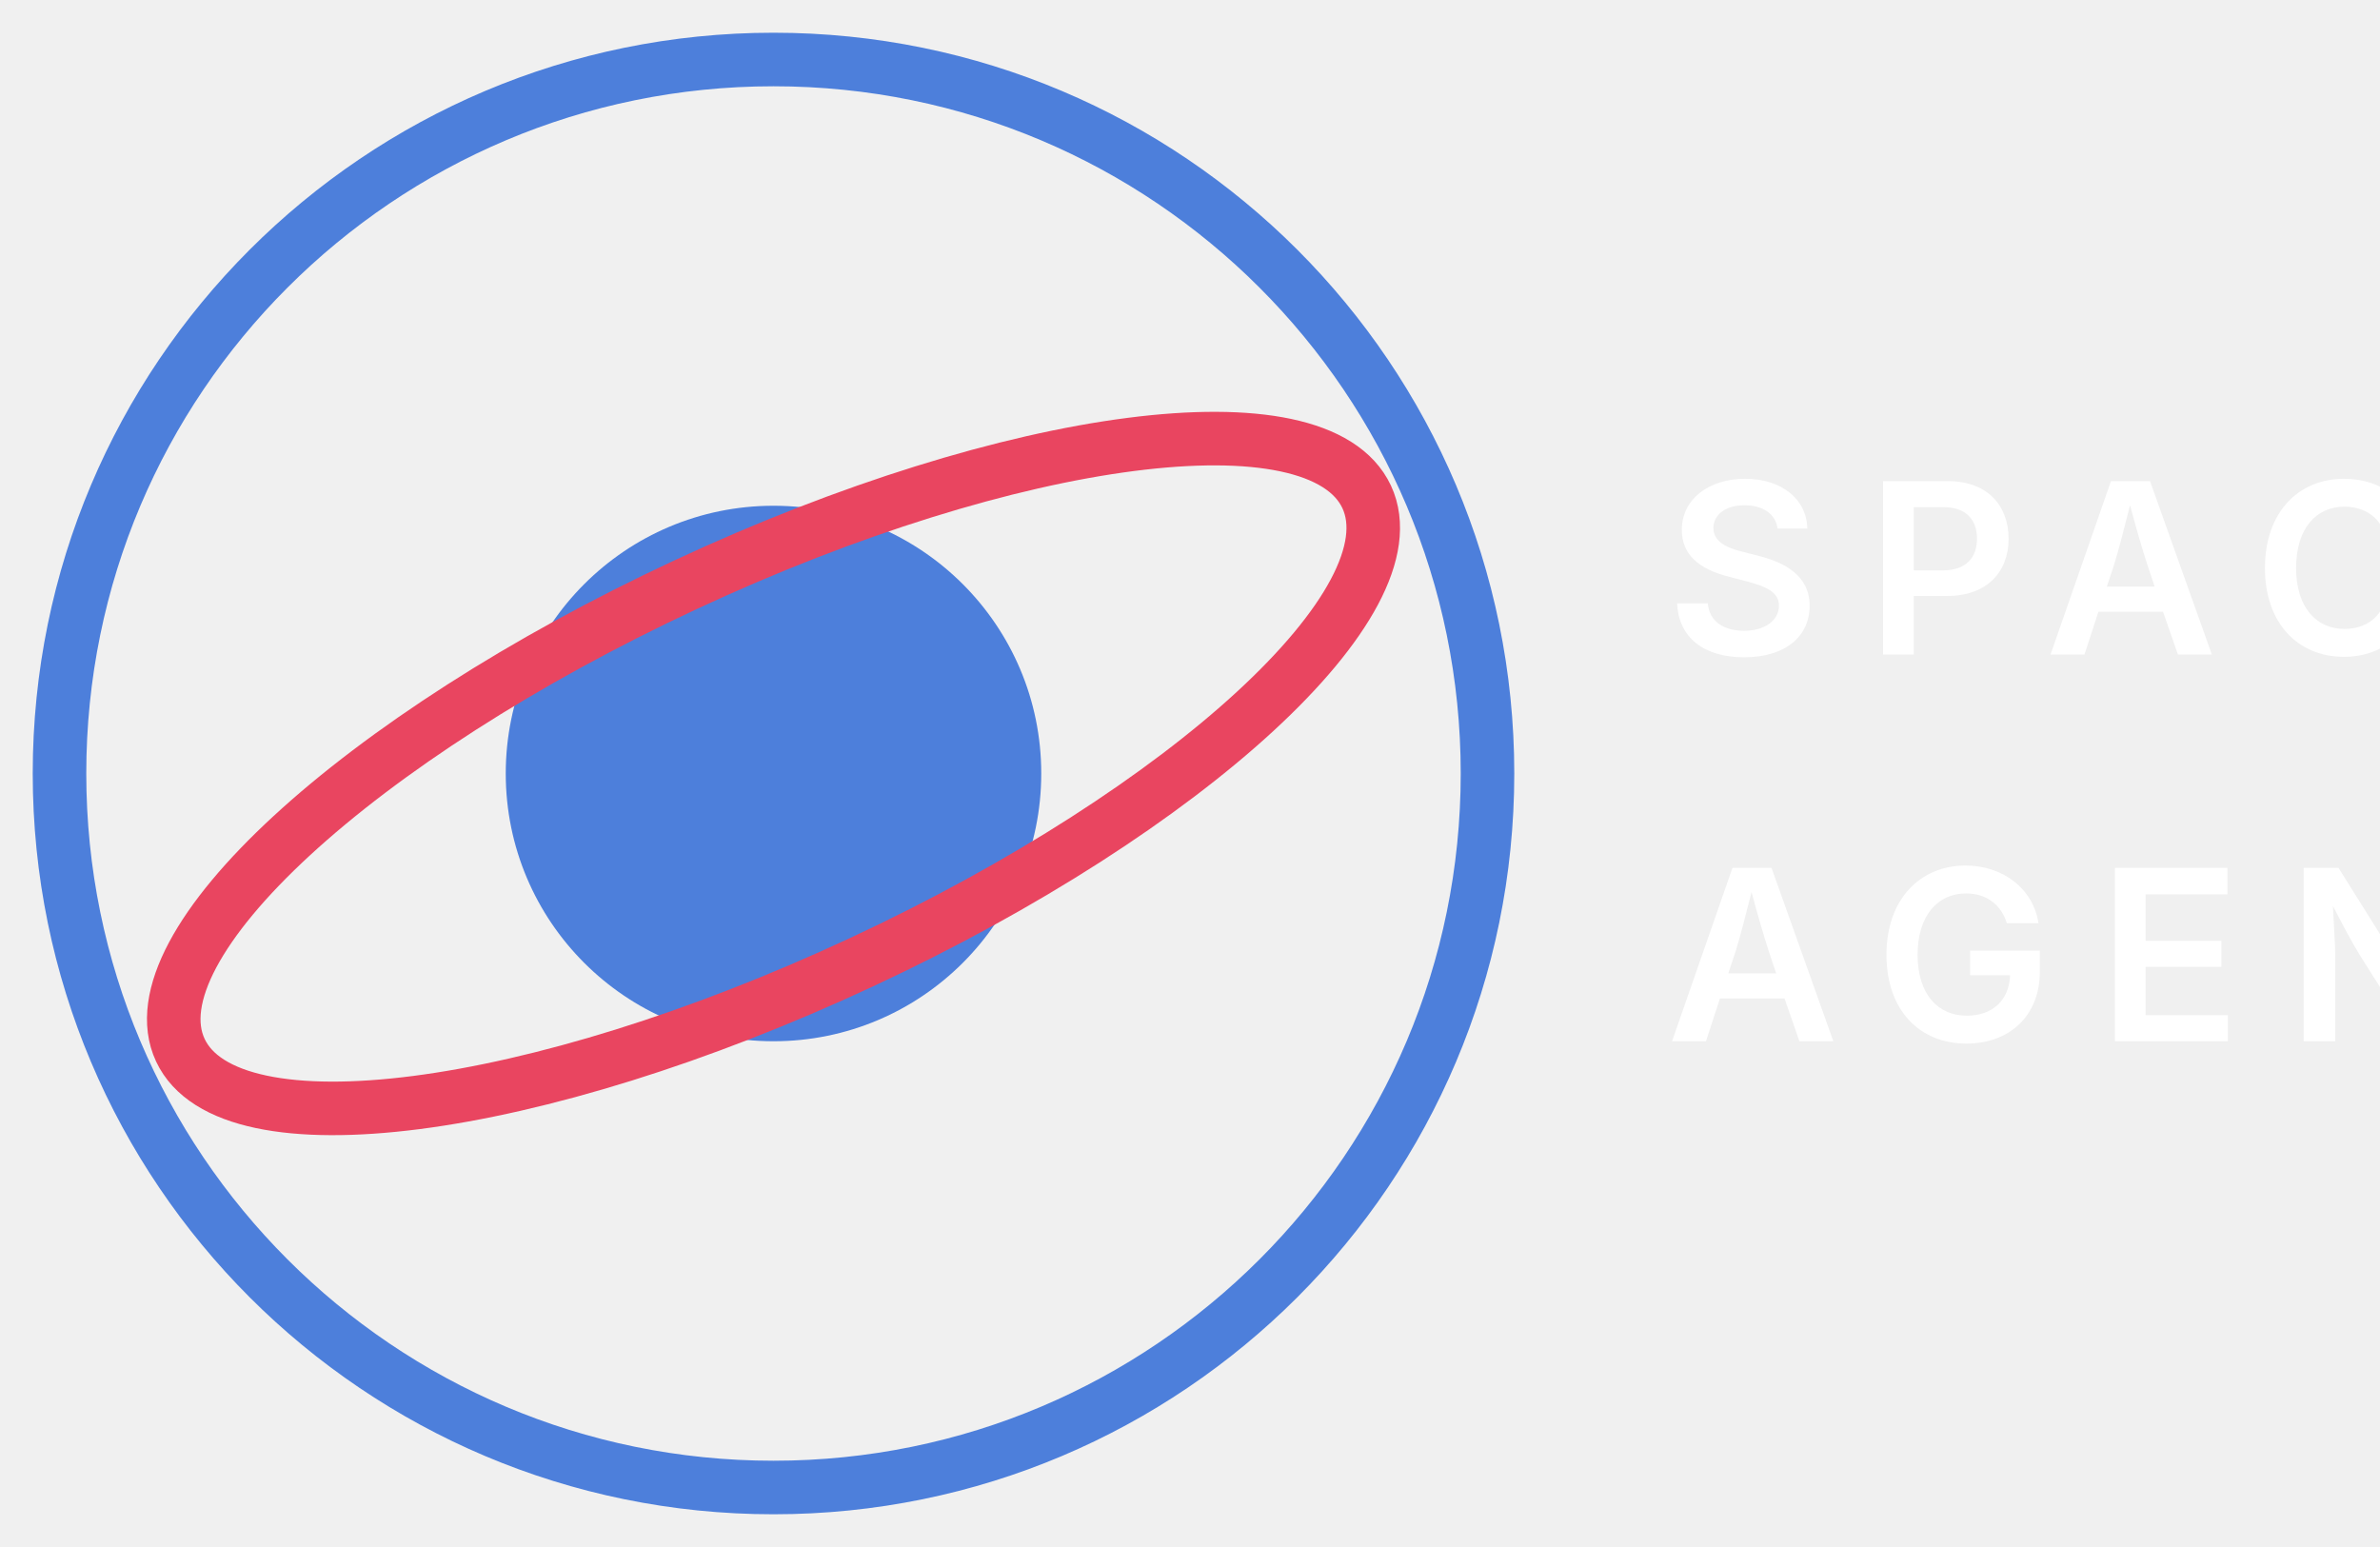
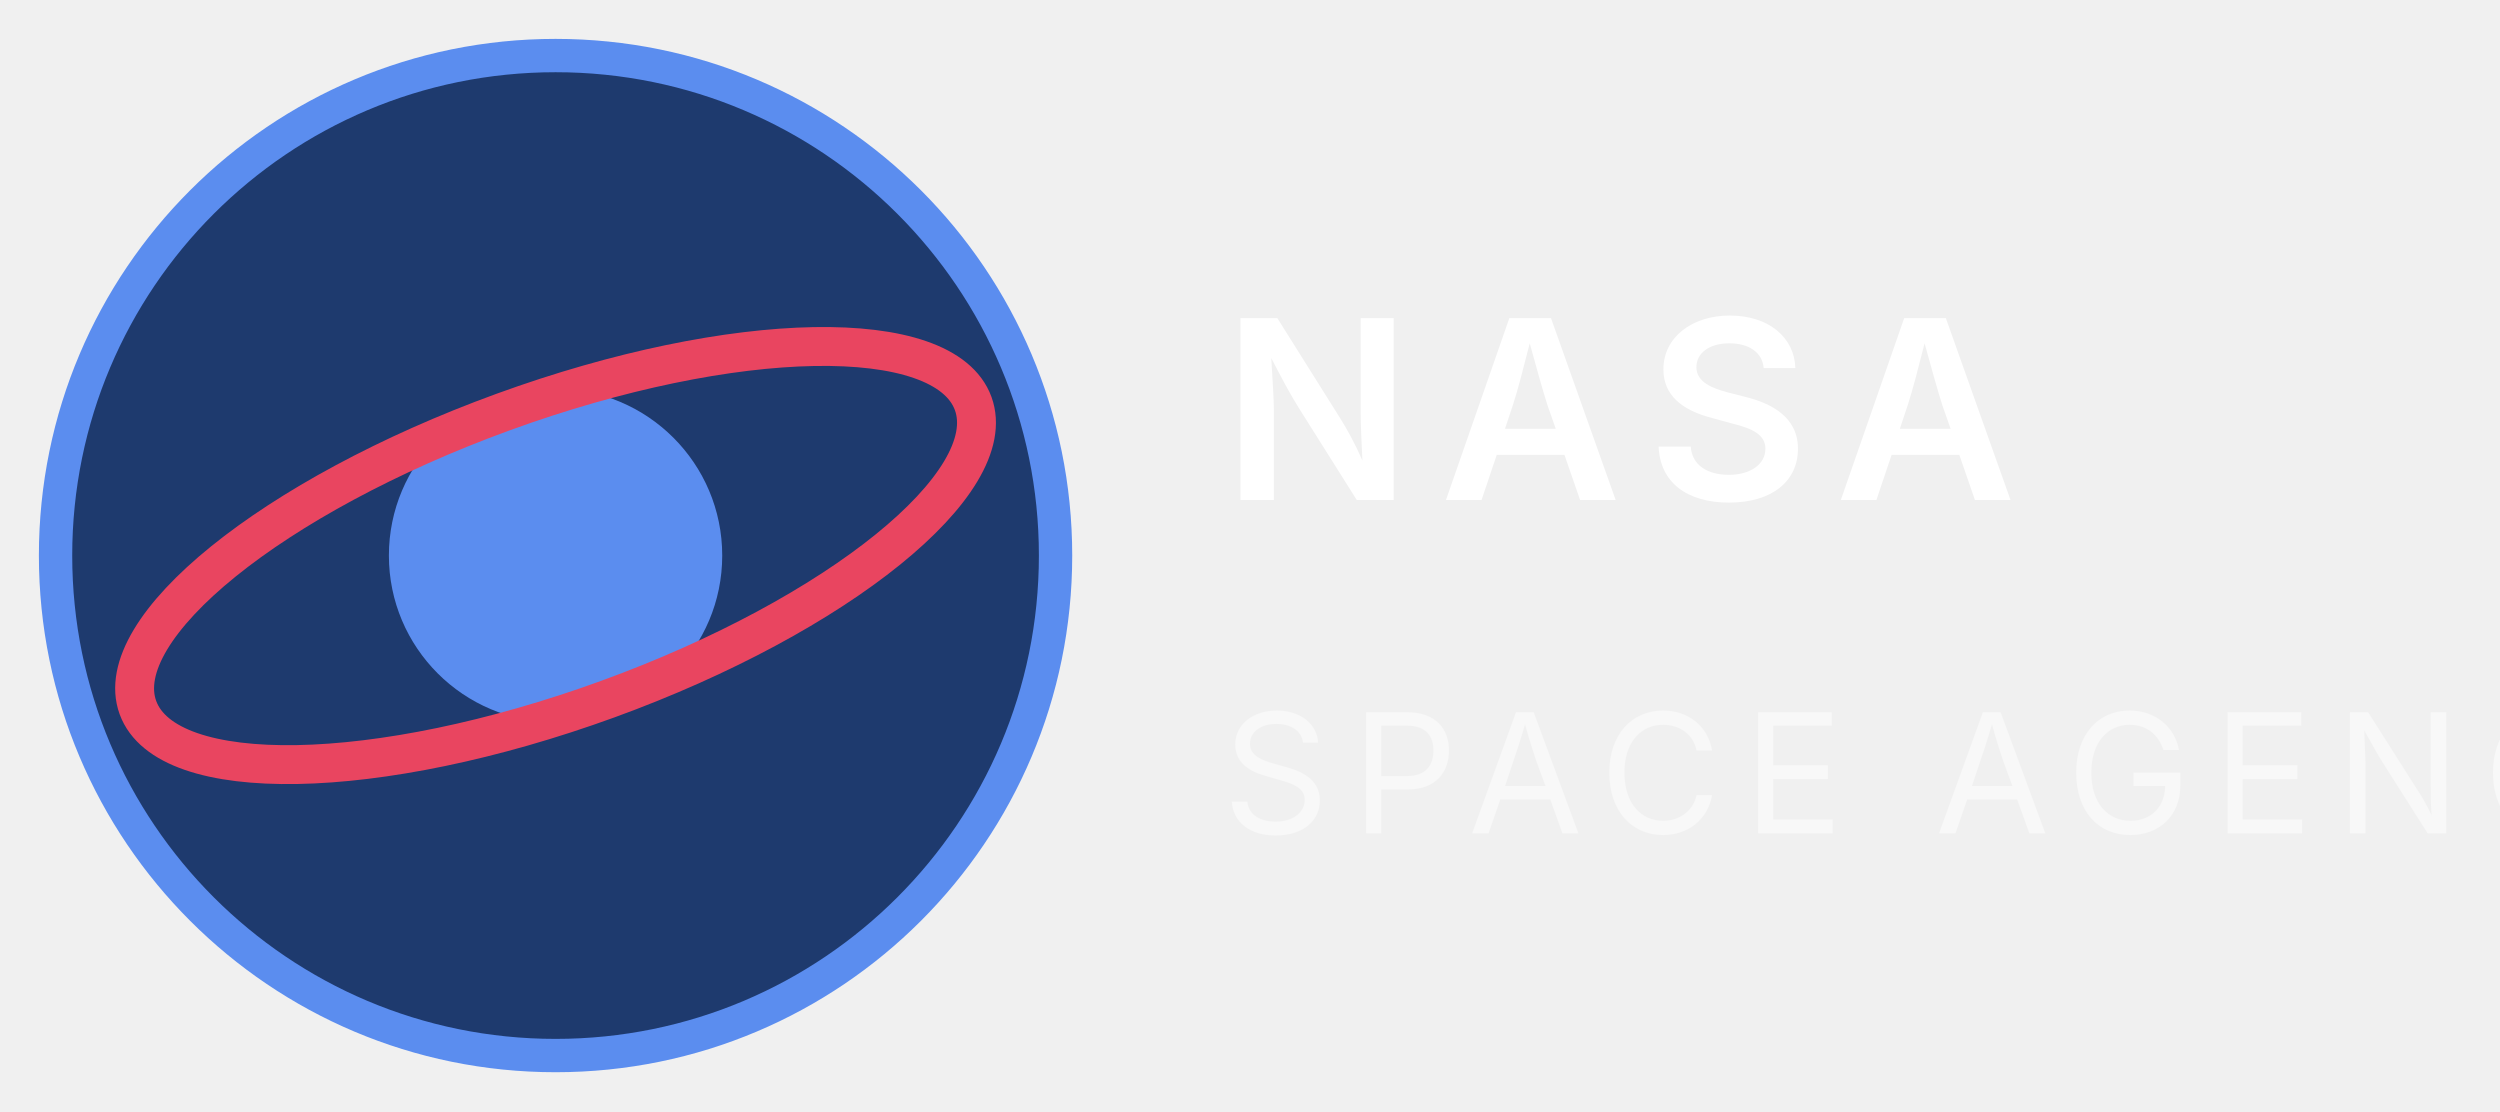
- <svg xmlns="http://www.w3.org/2000/svg" width="80" height="52" viewBox="0 0 80 52">
-   <circle cx="26" cy="26" r="24" fill="none" stroke="#4d7fdb" stroke-width="1.8" />
-   <circle cx="26" cy="26" r="9" fill="#4d7fdb" />
-   <ellipse cx="26" cy="26" rx="22" ry="7" fill="none" stroke="#e94560" stroke-width="1.8" transform="rotate(-25 26 26)" />
-   <text x="56" y="22" font-family="Inter, sans-serif" font-size="8" font-weight="600" fill="#ffffff" letter-spacing="1.5">SPACE</text>
-   <text x="56" y="35" font-family="Inter, sans-serif" font-size="8" font-weight="600" fill="#ffffff" letter-spacing="1.5">AGENCY</text>
+ <svg xmlns="http://www.w3.org/2000/svg" width="90" height="40" viewBox="0 0 90 40">
+   <circle cx="20" cy="20" r="18" fill="#1e3a6e" stroke="#5b8def" stroke-width="1.2" />
+   <circle cx="20" cy="20" r="6" fill="#5b8def" />
+   <ellipse cx="20" cy="20" rx="16" ry="5.5" fill="none" stroke="#e94560" stroke-width="1.4" transform="rotate(-20 20 20)" />
+   <text x="44" y="18" font-family="Inter,sans-serif" font-size="9" font-weight="600" fill="#fff" letter-spacing="1">NASA</text>
+   <text x="44" y="30" font-family="Inter,sans-serif" font-size="6" font-weight="400" fill="rgba(255,255,255,0.5)" letter-spacing="0.8">SPACE AGENCY</text>
</svg>
